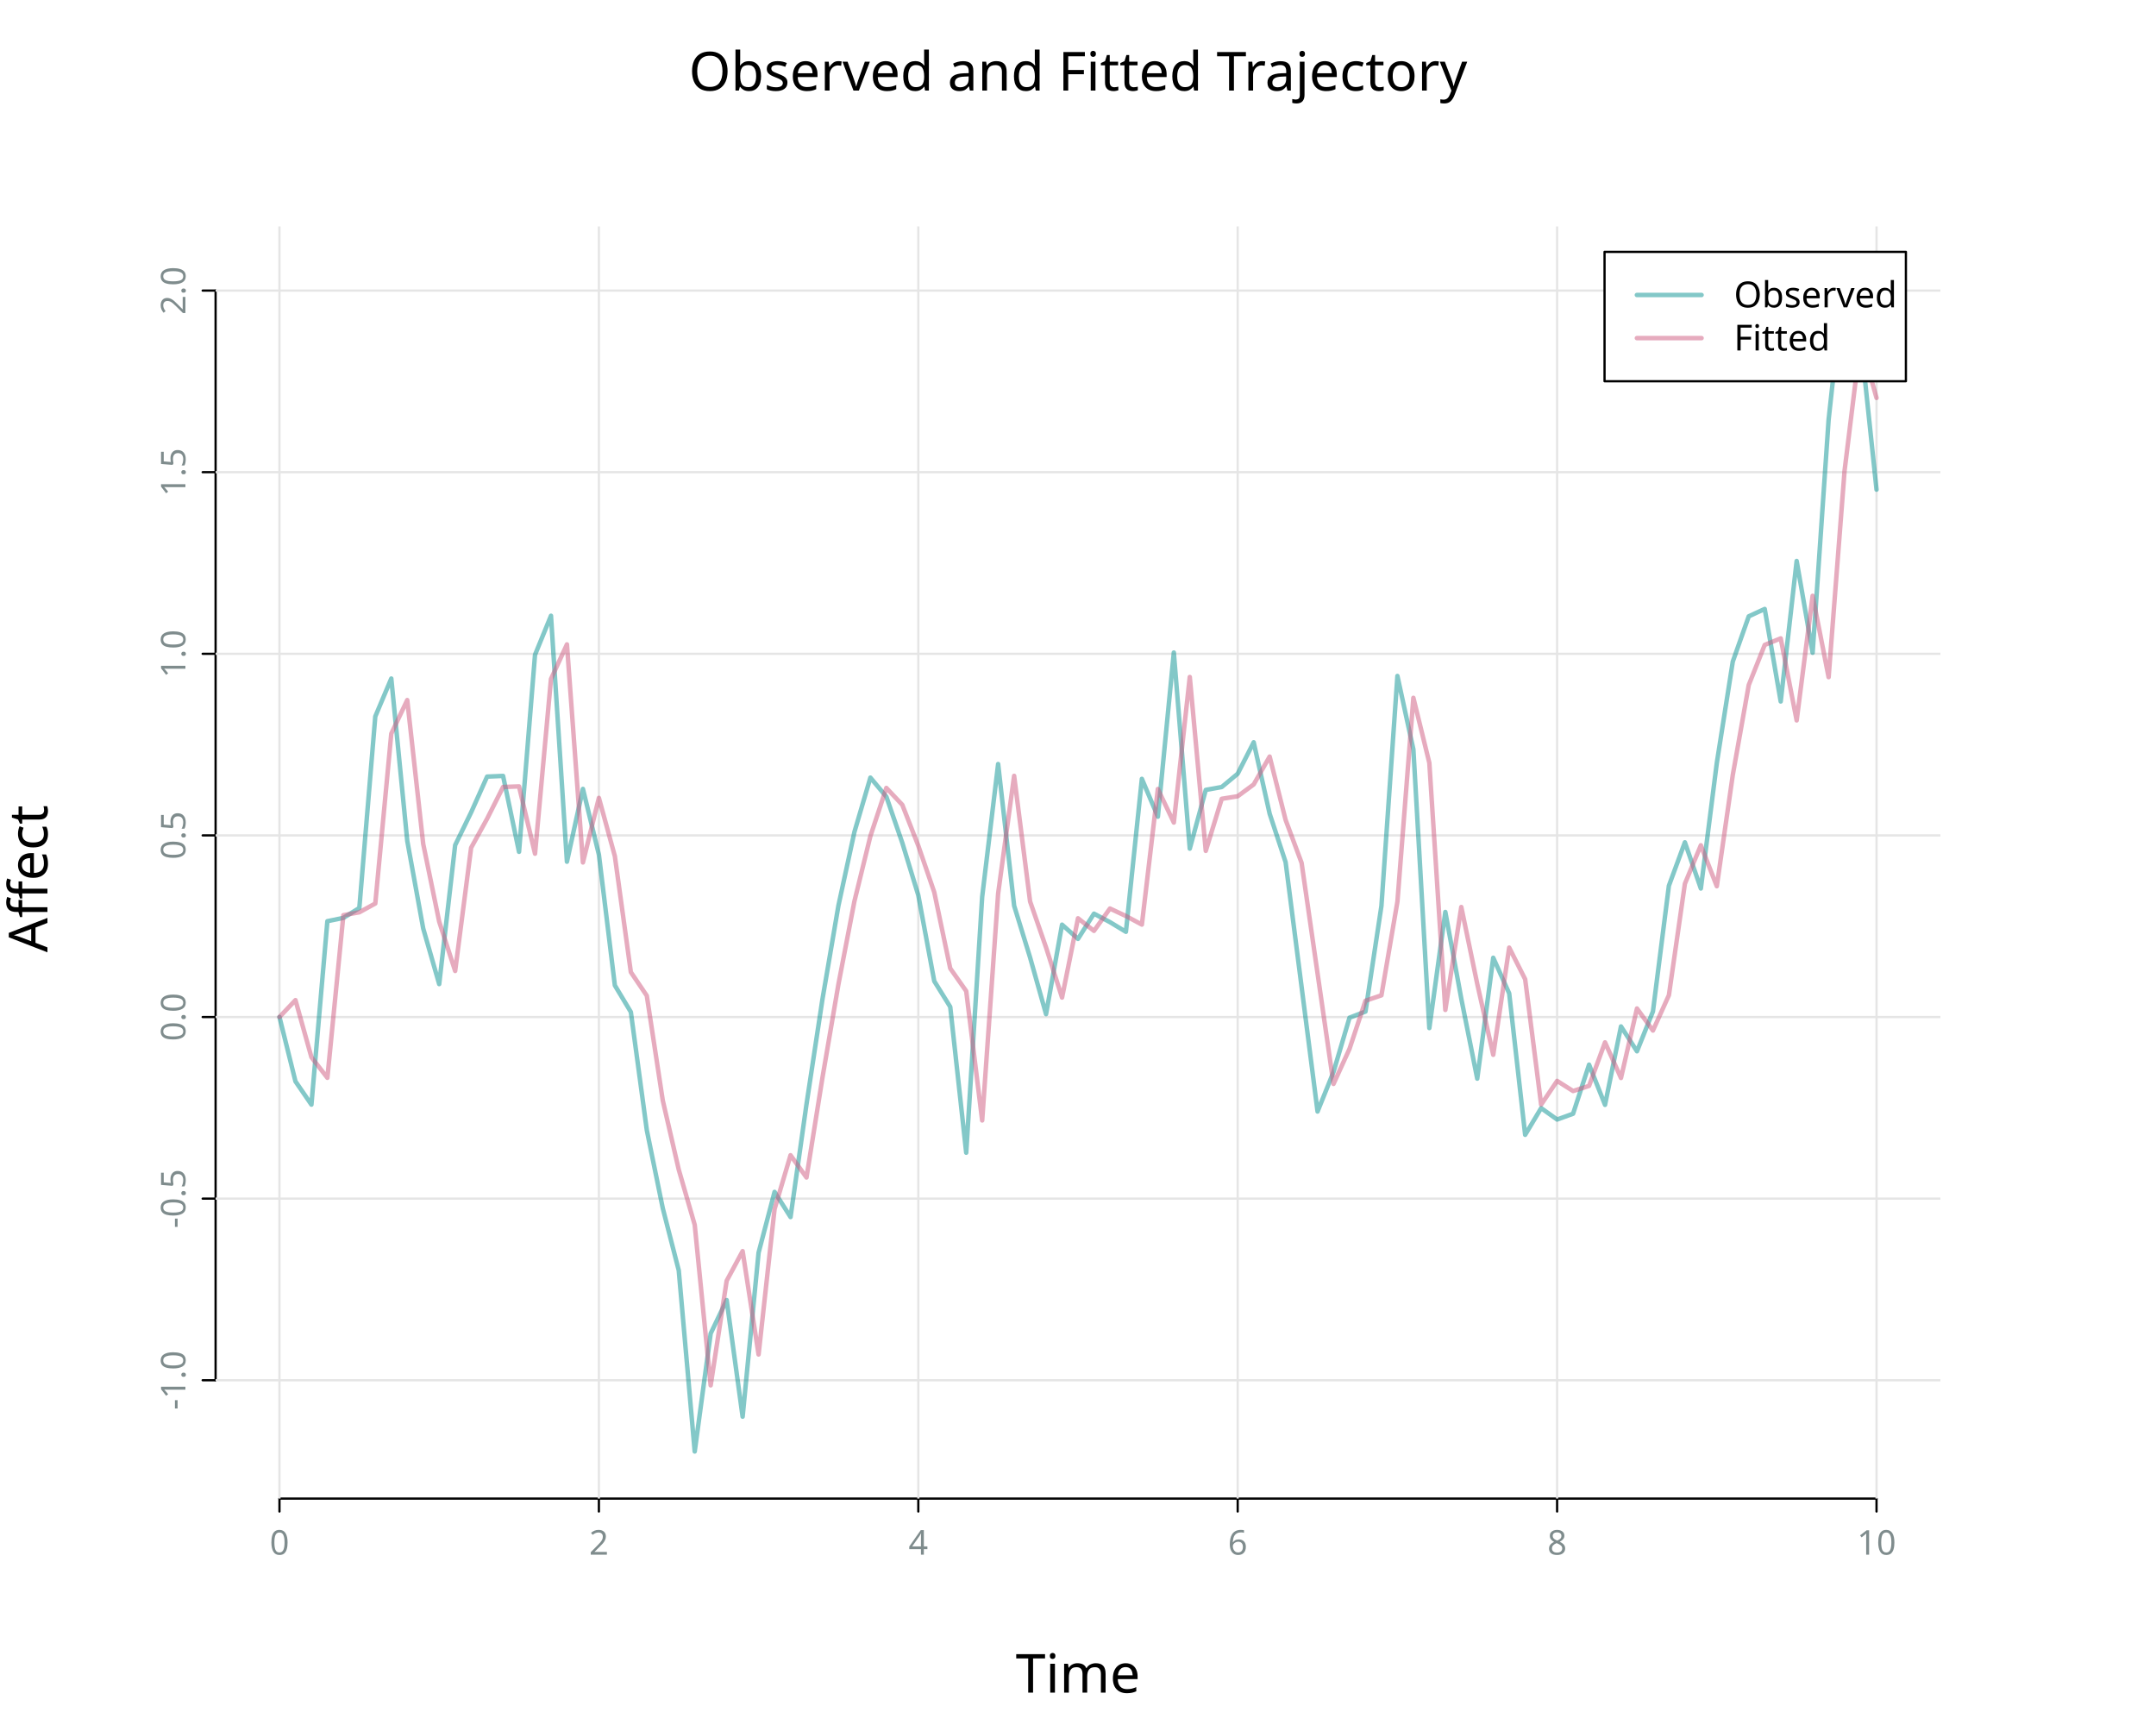
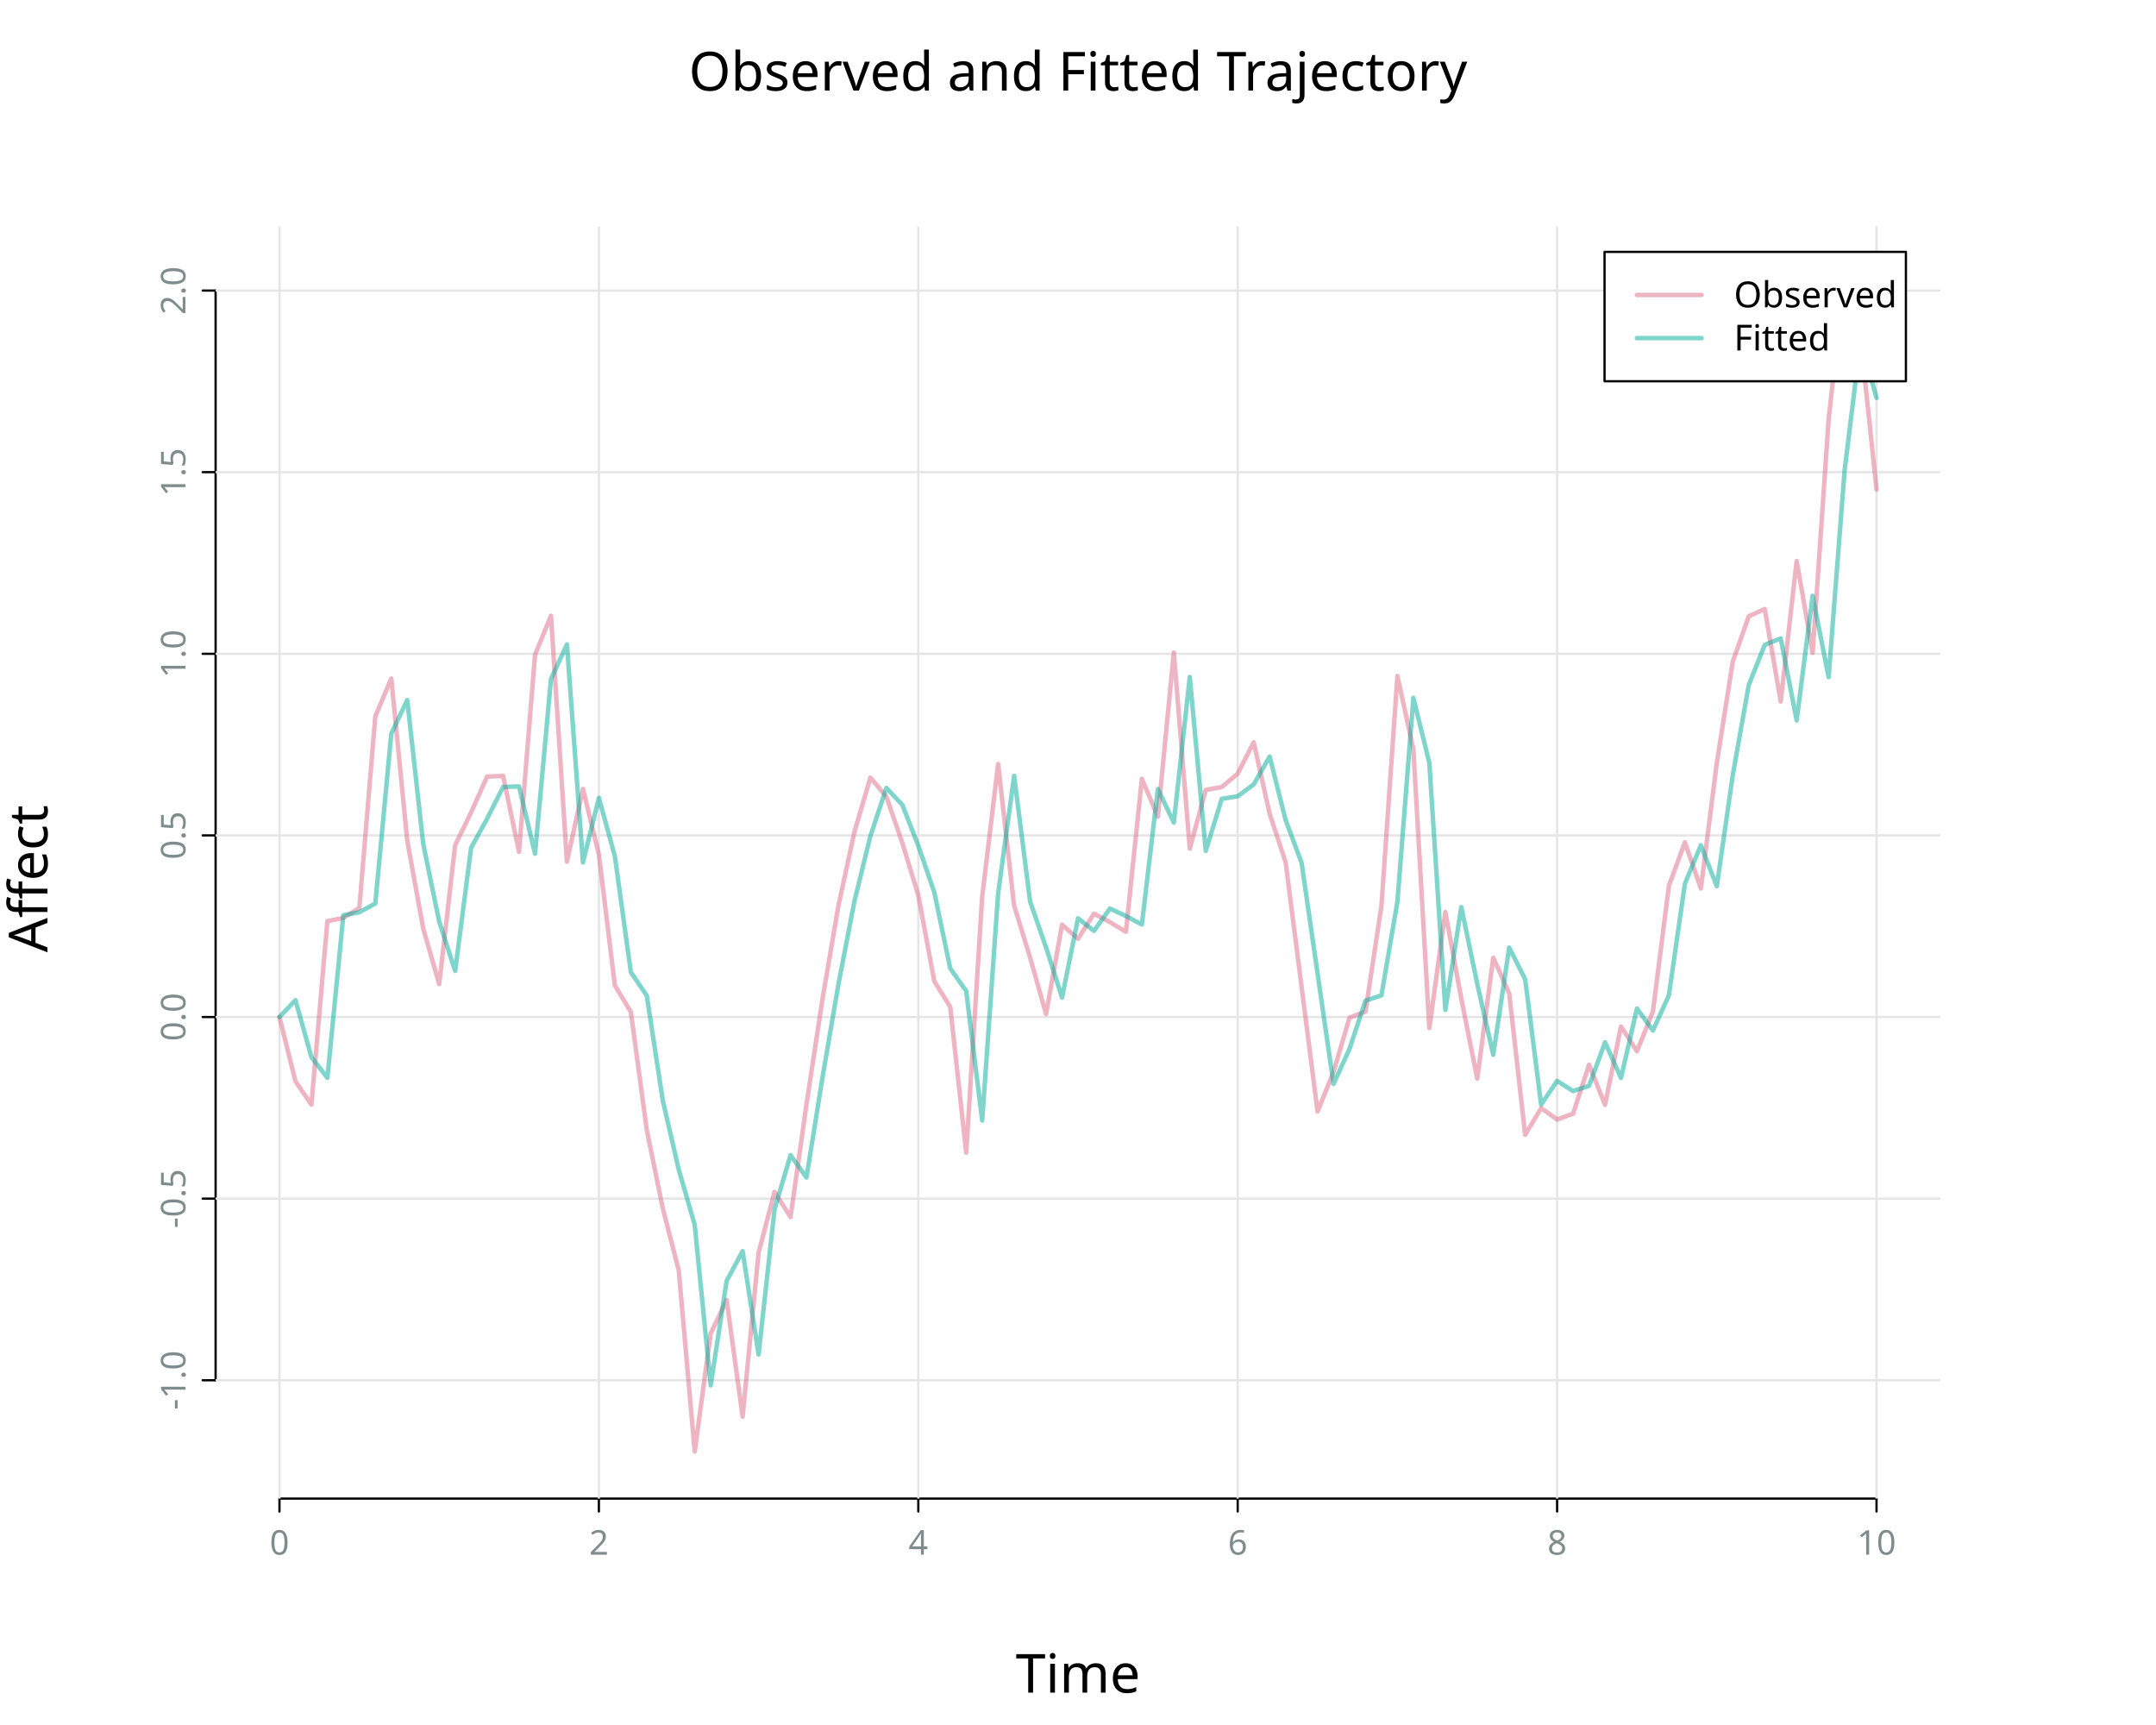
<svg xmlns="http://www.w3.org/2000/svg" class="svglite" data-engine-version="2.0" width="720.00pt" height="576.00pt" viewBox="0 0 720.00 576.00">
  <defs>
    <style type="text/css">
    .svglite line, .svglite polyline, .svglite polygon, .svglite path, .svglite rect, .svglite circle {
      fill: none;
      stroke: #000000;
      stroke-linecap: round;
      stroke-linejoin: round;
      stroke-miterlimit: 10.00;
    }
  </style>
  </defs>
  <rect width="100%" height="100%" style="stroke: none; fill: #FFFFFF;" />
  <defs>
    <clipPath id="cpMC4wMHw3MjAuMDB8MC4wMHw1NzYuMDA=">
      <rect x="0.00" y="0.00" width="720.00" height="576.00" />
    </clipPath>
  </defs>
  <g clip-path="url(#cpMC4wMHw3MjAuMDB8MC4wMHw1NzYuMDA=)">
    <line x1="93.33" y1="500.40" x2="626.67" y2="500.40" style="stroke-width: 0.75;" />
    <line x1="93.33" y1="500.40" x2="93.33" y2="504.72" style="stroke-width: 0.75;" />
    <line x1="200.00" y1="500.40" x2="200.00" y2="504.72" style="stroke-width: 0.75;" />
    <line x1="306.67" y1="500.40" x2="306.67" y2="504.72" style="stroke-width: 0.75;" />
    <line x1="413.33" y1="500.40" x2="413.33" y2="504.72" style="stroke-width: 0.75;" />
    <line x1="520.00" y1="500.40" x2="520.00" y2="504.72" style="stroke-width: 0.75;" />
    <line x1="626.67" y1="500.40" x2="626.67" y2="504.72" style="stroke-width: 0.75;" />
    <text x="93.33" y="519.12" text-anchor="middle" style="font-size: 11.40px; fill: #7F8C8D; font-family: sans;" textLength="6.34px" lengthAdjust="spacingAndGlyphs">0</text>
    <text x="200.00" y="519.12" text-anchor="middle" style="font-size: 11.40px; fill: #7F8C8D; font-family: sans;" textLength="6.34px" lengthAdjust="spacingAndGlyphs">2</text>
    <text x="306.67" y="519.12" text-anchor="middle" style="font-size: 11.40px; fill: #7F8C8D; font-family: sans;" textLength="6.34px" lengthAdjust="spacingAndGlyphs">4</text>
    <text x="413.33" y="519.12" text-anchor="middle" style="font-size: 11.40px; fill: #7F8C8D; font-family: sans;" textLength="6.34px" lengthAdjust="spacingAndGlyphs">6</text>
    <text x="520.00" y="519.12" text-anchor="middle" style="font-size: 11.40px; fill: #7F8C8D; font-family: sans;" textLength="6.34px" lengthAdjust="spacingAndGlyphs">8</text>
    <text x="626.67" y="519.12" text-anchor="middle" style="font-size: 11.40px; fill: #7F8C8D; font-family: sans;" textLength="12.68px" lengthAdjust="spacingAndGlyphs">10</text>
    <line x1="72.00" y1="460.88" x2="72.00" y2="97.03" style="stroke-width: 0.75;" />
    <line x1="72.00" y1="460.88" x2="67.68" y2="460.88" style="stroke-width: 0.75;" />
    <line x1="72.00" y1="400.24" x2="67.68" y2="400.24" style="stroke-width: 0.75;" />
    <line x1="72.00" y1="339.60" x2="67.68" y2="339.60" style="stroke-width: 0.75;" />
    <line x1="72.00" y1="278.95" x2="67.68" y2="278.95" style="stroke-width: 0.75;" />
    <line x1="72.00" y1="218.31" x2="67.68" y2="218.31" style="stroke-width: 0.75;" />
    <line x1="72.00" y1="157.67" x2="67.68" y2="157.67" style="stroke-width: 0.75;" />
    <line x1="72.00" y1="97.03" x2="67.68" y2="97.03" style="stroke-width: 0.75;" />
    <text transform="translate(61.92,460.88) rotate(-90)" text-anchor="middle" style="font-size: 11.40px; fill: #7F8C8D; font-family: sans;" textLength="19.64px" lengthAdjust="spacingAndGlyphs">-1.0</text>
    <text transform="translate(61.92,400.24) rotate(-90)" text-anchor="middle" style="font-size: 11.40px; fill: #7F8C8D; font-family: sans;" textLength="19.64px" lengthAdjust="spacingAndGlyphs">-0.5</text>
    <text transform="translate(61.92,339.60) rotate(-90)" text-anchor="middle" style="font-size: 11.40px; fill: #7F8C8D; font-family: sans;" textLength="15.85px" lengthAdjust="spacingAndGlyphs">0.0</text>
    <text transform="translate(61.92,278.95) rotate(-90)" text-anchor="middle" style="font-size: 11.40px; fill: #7F8C8D; font-family: sans;" textLength="15.85px" lengthAdjust="spacingAndGlyphs">0.5</text>
    <text transform="translate(61.92,218.31) rotate(-90)" text-anchor="middle" style="font-size: 11.40px; fill: #7F8C8D; font-family: sans;" textLength="15.85px" lengthAdjust="spacingAndGlyphs">1.0</text>
    <text transform="translate(61.92,157.67) rotate(-90)" text-anchor="middle" style="font-size: 11.40px; fill: #7F8C8D; font-family: sans;" textLength="15.85px" lengthAdjust="spacingAndGlyphs">1.5</text>
    <text transform="translate(61.92,97.03) rotate(-90)" text-anchor="middle" style="font-size: 11.40px; fill: #7F8C8D; font-family: sans;" textLength="15.85px" lengthAdjust="spacingAndGlyphs">2.0</text>
  </g>
  <defs>
    <clipPath id="cpNzIuMDB8NjQ4LjAwfDc1LjYwfDUwMC40MA==">
      <rect x="72.00" y="75.60" width="576.00" height="424.80" />
    </clipPath>
  </defs>
  <g clip-path="url(#cpNzIuMDB8NjQ4LjAwfDc1LjYwfDUwMC40MA==)">
    <line x1="72.00" y1="460.88" x2="648.00" y2="460.88" style="stroke-width: 0.75; stroke: #E5E5E5;" />
    <line x1="72.00" y1="400.24" x2="648.00" y2="400.24" style="stroke-width: 0.75; stroke: #E5E5E5;" />
    <line x1="72.00" y1="339.60" x2="648.00" y2="339.60" style="stroke-width: 0.75; stroke: #E5E5E5;" />
    <line x1="72.00" y1="278.95" x2="648.00" y2="278.95" style="stroke-width: 0.75; stroke: #E5E5E5;" />
    <line x1="72.00" y1="218.31" x2="648.00" y2="218.31" style="stroke-width: 0.75; stroke: #E5E5E5;" />
    <line x1="72.00" y1="157.67" x2="648.00" y2="157.67" style="stroke-width: 0.75; stroke: #E5E5E5;" />
    <line x1="72.00" y1="97.03" x2="648.00" y2="97.03" style="stroke-width: 0.75; stroke: #E5E5E5;" />
    <line x1="93.33" y1="500.40" x2="93.33" y2="75.60" style="stroke-width: 0.75; stroke: #E5E5E5;" />
    <line x1="200.00" y1="500.40" x2="200.00" y2="75.60" style="stroke-width: 0.75; stroke: #E5E5E5;" />
    <line x1="306.67" y1="500.40" x2="306.67" y2="75.60" style="stroke-width: 0.75; stroke: #E5E5E5;" />
    <line x1="413.33" y1="500.40" x2="413.33" y2="75.60" style="stroke-width: 0.75; stroke: #E5E5E5;" />
    <line x1="520.00" y1="500.40" x2="520.00" y2="75.60" style="stroke-width: 0.75; stroke: #E5E5E5;" />
    <line x1="626.67" y1="500.40" x2="626.67" y2="75.60" style="stroke-width: 0.75; stroke: #E5E5E5;" />
-     <polyline points="93.33,339.60 98.67,361.09 104.00,368.85 109.33,307.60 114.67,306.50 120.00,303.19 125.33,239.23 130.67,226.57 136.00,280.74 141.33,310.03 146.67,328.60 152.00,282.20 157.33,271.27 162.67,259.32 168.00,259.09 173.33,284.43 178.67,218.65 184.00,205.61 189.33,287.73 194.67,263.43 200.00,285.37 205.33,329.03 210.67,337.92 216.00,377.36 221.33,403.43 226.67,424.21 232.00,484.67 237.33,445.28 242.67,434.11 248.00,473.04 253.33,418.28 258.67,397.99 264.00,406.39 269.33,368.72 274.67,333.58 280.00,302.37 285.33,277.82 290.67,259.66 296.00,266.03 301.33,281.45 306.67,298.95 312.00,327.62 317.33,336.20 322.67,384.90 328.00,299.45 333.33,255.12 338.67,302.42 344.00,319.73 349.33,338.63 354.67,308.76 360.00,313.50 365.33,305.09 370.67,307.91 376.00,311.14 381.33,260.07 386.67,272.70 392.00,217.89 397.33,283.37 402.67,263.76 408.00,262.80 413.33,258.36 418.67,247.86 424.00,271.71 429.33,287.89 434.67,329.54 440.00,371.15 445.33,357.93 450.67,339.82 456.00,337.78 461.33,302.50 466.67,225.72 472.00,250.25 477.33,343.28 482.67,304.52 488.00,333.48 493.33,360.17 498.67,319.81 504.00,331.72 509.33,378.93 514.67,370.01 520.00,373.82 525.33,371.89 530.67,355.50 536.00,368.92 541.33,342.74 546.67,351.04 552.00,337.74 557.33,295.76 562.67,281.26 568.00,296.68 573.33,254.77 578.67,220.90 584.00,205.80 589.33,203.34 594.67,234.23 600.00,187.32 605.33,217.95 610.67,140.14 616.00,91.33 621.33,112.79 626.67,163.49 " style="stroke-width: 1.50; stroke: #089392; stroke-opacity: 0.50;" />
-     <polyline points="93.33,339.60 98.67,333.96 104.00,353.02 109.33,359.90 114.67,305.60 120.00,304.62 125.33,301.69 130.67,244.98 136.00,233.76 141.33,281.79 146.67,307.75 152.00,324.22 157.33,283.08 162.67,273.39 168.00,262.79 173.33,262.59 178.67,285.06 184.00,226.74 189.33,215.17 194.67,287.98 200.00,266.43 205.33,285.89 210.67,324.60 216.00,332.48 221.33,367.44 226.67,390.56 232.00,408.98 237.33,462.59 242.67,427.67 248.00,417.77 253.33,452.28 258.67,403.73 264.00,385.74 269.33,393.18 274.67,359.78 280.00,328.63 285.33,300.96 290.67,279.19 296.00,263.10 301.33,268.75 306.67,282.41 312.00,297.93 317.33,323.35 322.67,330.95 328.00,374.13 333.33,298.37 338.67,259.07 344.00,301.01 349.33,316.36 354.67,333.10 360.00,306.63 365.33,310.83 370.67,303.37 376.00,305.87 381.33,308.73 386.67,263.46 392.00,274.66 397.33,226.06 402.67,284.12 408.00,266.73 413.33,265.88 418.67,261.94 424.00,252.63 429.33,273.78 434.67,288.12 440.00,325.05 445.33,361.94 450.67,350.22 456.00,334.17 461.33,332.35 466.67,301.07 472.00,233.01 477.33,254.75 482.67,337.23 488.00,302.87 493.33,328.54 498.67,352.21 504.00,316.42 509.33,326.98 514.67,368.84 520.00,360.93 525.33,364.31 530.67,362.59 536.00,348.06 541.33,359.96 546.67,336.75 552.00,344.11 557.33,332.32 562.67,295.10 568.00,282.25 573.33,295.92 578.67,258.75 584.00,228.73 589.33,215.35 594.67,213.16 600.00,240.55 605.33,198.95 610.67,226.11 616.00,157.13 621.33,113.85 626.67,132.87 " style="stroke-width: 1.50; stroke: #CF597E; stroke-opacity: 0.50;" />
+     <polyline points="93.33,339.60 98.67,361.09 104.00,368.85 109.33,307.60 114.67,306.50 120.00,303.19 125.33,239.23 130.67,226.57 136.00,280.74 141.33,310.03 146.67,328.60 152.00,282.20 157.33,271.27 162.67,259.32 168.00,259.09 173.33,284.43 178.67,218.65 184.00,205.61 189.33,287.73 194.67,263.43 200.00,285.37 205.33,329.03 210.67,337.92 216.00,377.36 221.33,403.43 226.67,424.21 232.00,484.67 237.33,445.28 242.67,434.11 248.00,473.04 253.33,418.28 258.67,397.99 264.00,406.39 269.33,368.72 274.67,333.58 280.00,302.37 285.33,277.82 290.67,259.66 296.00,266.03 301.33,281.45 306.67,298.95 312.00,327.62 317.33,336.20 322.67,384.90 328.00,299.45 333.33,255.12 338.67,302.42 344.00,319.73 349.33,338.63 354.67,308.76 360.00,313.50 365.33,305.09 370.67,307.91 376.00,311.14 381.33,260.07 386.67,272.70 392.00,217.89 397.33,283.37 402.67,263.76 408.00,262.80 413.33,258.36 418.67,247.86 424.00,271.71 429.33,287.89 434.67,329.54 440.00,371.15 445.33,357.93 450.67,339.82 456.00,337.78 461.33,302.50 466.67,225.72 472.00,250.25 477.33,343.28 482.67,304.52 488.00,333.48 493.33,360.17 498.67,319.81 504.00,331.72 509.33,378.93 514.67,370.01 520.00,373.82 525.33,371.89 530.67,355.50 536.00,368.92 541.33,342.74 546.67,351.04 552.00,337.74 557.33,295.76 562.67,281.26 568.00,296.68 573.33,254.77 578.67,220.90 584.00,205.80 589.33,203.34 594.67,234.23 600.00,187.32 605.33,217.95 610.67,140.14 616.00,91.33 621.33,112.79 626.67,163.49 " style="stroke-width: 1.50; stroke: #E16A86; stroke-opacity: 0.50;" />
+     <polyline points="93.33,339.60 98.67,333.96 104.00,353.02 109.33,359.90 114.67,305.60 120.00,304.62 125.33,301.69 130.67,244.98 136.00,233.76 141.33,281.79 146.67,307.75 152.00,324.22 157.33,283.08 162.67,273.39 168.00,262.79 173.33,262.59 178.67,285.06 184.00,226.74 189.33,215.17 194.67,287.98 200.00,266.43 205.33,285.89 210.67,324.60 216.00,332.48 221.33,367.44 226.67,390.56 232.00,408.98 237.33,462.59 242.67,427.67 248.00,417.77 253.33,452.28 258.67,403.73 264.00,385.74 269.33,393.18 274.67,359.78 280.00,328.63 285.33,300.96 290.67,279.19 296.00,263.10 301.33,268.75 306.67,282.41 312.00,297.93 317.33,323.35 322.67,330.95 328.00,374.13 333.33,298.37 338.67,259.07 344.00,301.01 349.33,316.36 354.67,333.10 360.00,306.63 365.33,310.83 370.67,303.37 376.00,305.87 381.33,308.73 386.67,263.46 392.00,274.66 397.33,226.06 402.67,284.12 408.00,266.73 413.33,265.88 418.67,261.94 424.00,252.63 429.33,273.78 434.67,288.12 440.00,325.05 445.33,361.94 450.67,350.22 456.00,334.17 461.33,332.35 466.67,301.07 472.00,233.01 477.33,254.75 482.67,337.23 488.00,302.87 493.33,328.54 498.67,352.21 504.00,316.42 509.33,326.98 514.67,368.84 520.00,360.93 525.33,364.31 530.67,362.59 536.00,348.06 541.33,359.96 546.67,336.75 552.00,344.11 557.33,332.32 562.67,295.10 568.00,282.25 573.33,295.92 578.67,258.75 584.00,228.73 589.33,215.35 594.67,213.16 600.00,240.55 605.33,198.95 610.67,226.11 616.00,157.13 621.33,113.85 626.67,132.87 " style="stroke-width: 1.50; stroke: #00AD9A; stroke-opacity: 0.50;" />
  </g>
  <g clip-path="url(#cpMC4wMHw3MjAuMDB8MC4wMHw1NzYuMDA=)">
    <text x="360.00" y="30.24" text-anchor="middle" style="font-size: 18.00px; font-family: sans;" textLength="248.14px" lengthAdjust="spacingAndGlyphs">Observed and Fitted Trajectory</text>
    <text x="360.00" y="565.20" text-anchor="middle" style="font-size: 18.00px; font-family: sans;" textLength="40.00px" lengthAdjust="spacingAndGlyphs">Time</text>
    <text transform="translate(15.84,293.40) rotate(-90)" text-anchor="middle" style="font-size: 18.00px; font-family: sans;" textLength="46.03px" lengthAdjust="spacingAndGlyphs">Affect</text>
  </g>
  <g clip-path="url(#cpNzIuMDB8NjQ4LjAwfDc1LjYwfDUwMC40MA==)">
</g>
  <g clip-path="url(#cpMC4wMHw3MjAuMDB8MC4wMHw1NzYuMDA=)">
    <rect x="535.84" y="84.10" width="100.64" height="43.20" style="stroke-width: 0.75; fill: #FFFFFF;" />
-     <line x1="546.64" y1="98.50" x2="568.24" y2="98.50" style="stroke-width: 1.50; stroke: #089392; stroke-opacity: 0.50;" />
-     <line x1="546.64" y1="112.90" x2="568.24" y2="112.90" style="stroke-width: 1.50; stroke: #CF597E; stroke-opacity: 0.50;" />
+     <line x1="546.64" y1="98.50" x2="568.24" y2="98.50" style="stroke-width: 1.50; stroke: #E16A86; stroke-opacity: 0.50;" />
+     <line x1="546.64" y1="112.90" x2="568.24" y2="112.90" style="stroke-width: 1.50; stroke: #00AD9A; stroke-opacity: 0.50;" />
    <text x="579.04" y="102.63" style="font-size: 12.00px; font-family: sans;" textLength="52.04px" lengthAdjust="spacingAndGlyphs">Observed</text>
    <text x="579.04" y="117.03" style="font-size: 12.00px; font-family: sans;" textLength="30.01px" lengthAdjust="spacingAndGlyphs">Fitted</text>
  </g>
  <defs>
    <clipPath id="cpODcuODR8NjYwLjk2fDEwMi4yNHw0NzAuMTY=">
      <rect x="87.84" y="102.24" width="573.12" height="367.92" />
    </clipPath>
  </defs>
  <g clip-path="url(#cpODcuODR8NjYwLjk2fDEwMi4yNHw0NzAuMTY=)">
</g>
</svg>
